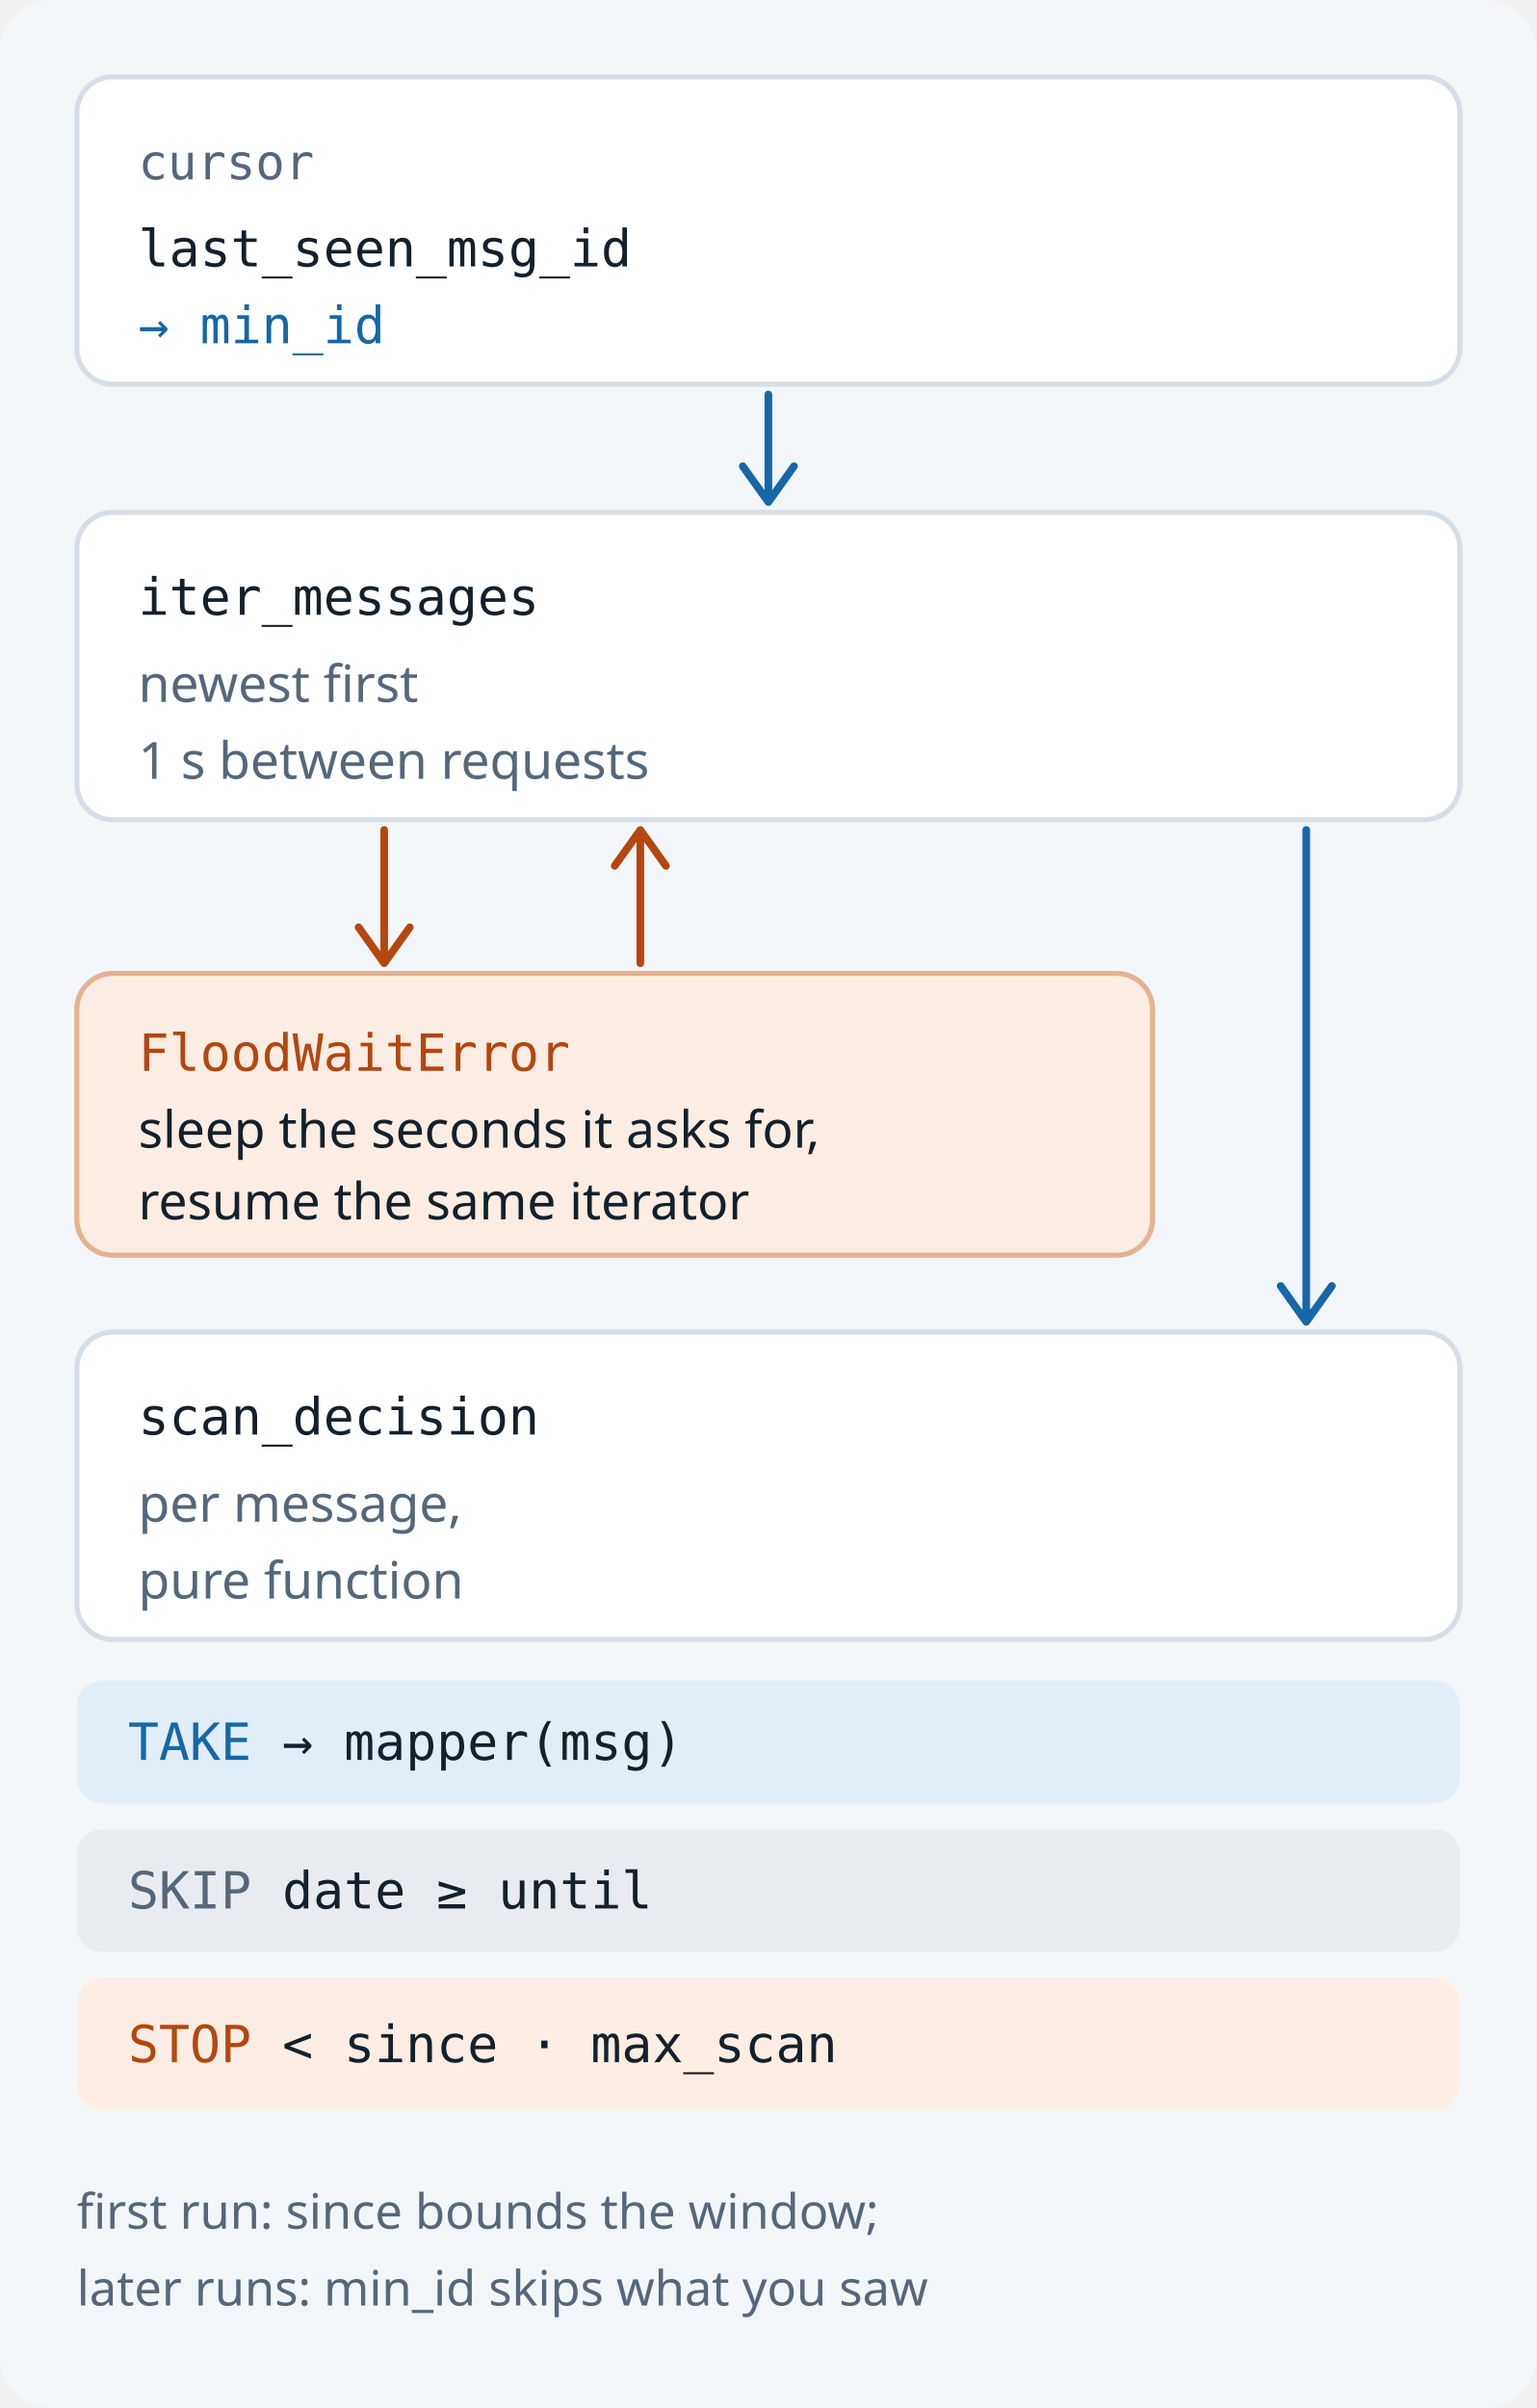
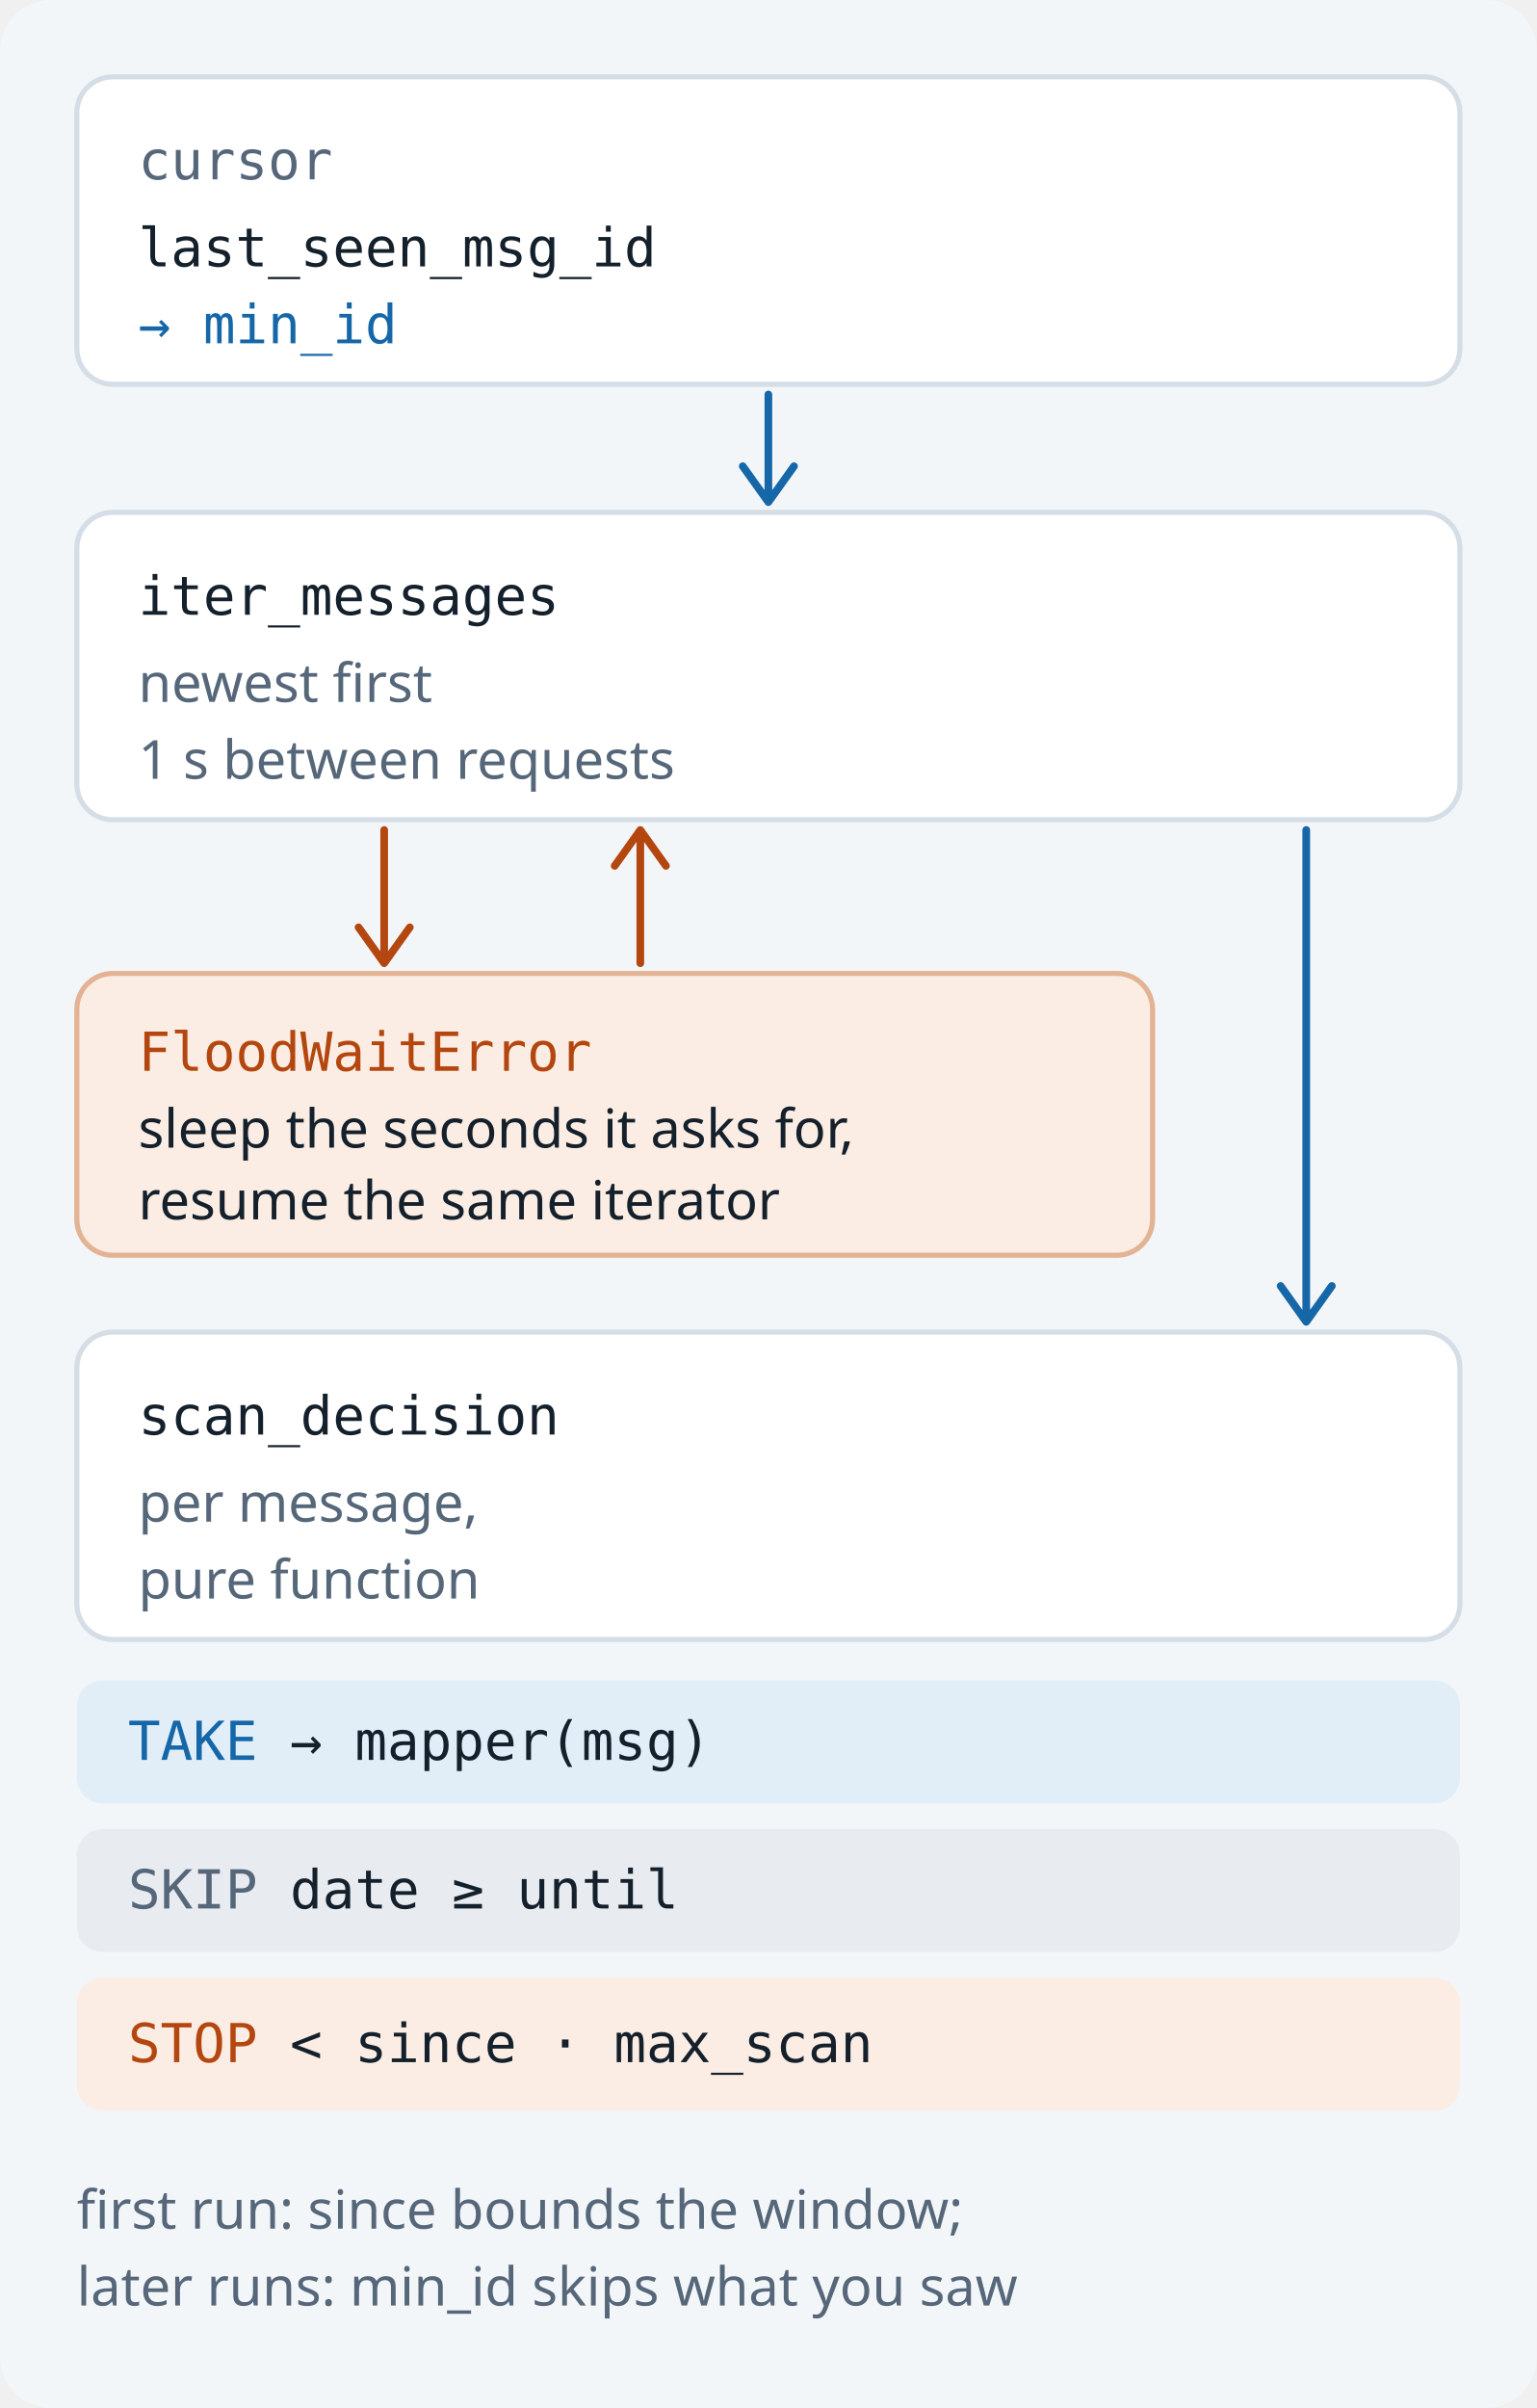
<svg xmlns="http://www.w3.org/2000/svg" width="600" height="940" viewBox="0 0 600 940" role="img" aria-labelledby="t d">
  <style>
    .sans { font-family: -apple-system, BlinkMacSystemFont, "Segoe UI", "Noto Sans", sans-serif; }
    .mono { font-family: ui-monospace, SFMono-Regular, Menlo, Consolas, "DejaVu Sans Mono", monospace; }
    .bg { fill: #F3F6F9; } .card { fill: #FFFFFF; stroke: #D5DEE6; } .warn { fill: #FBEDE3; stroke: #E3B394; }
    .fg { fill: #14202B; } .muted { fill: #56677A; } .pri { fill: #1667A8; } .acc { fill: #B4470F; }
    .take { fill: #E1EEF8; } .skip { fill: #E8ECF0; } .stop { fill: #FBEDE3; }
    .ln { stroke: #1667A8; } .lnw { stroke: #B4470F; }
    @media (prefers-color-scheme: dark) {
      .bg { fill: #0F161D; } .card { fill: #16202A; stroke: #2A3846; } .warn { fill: #2E2016; stroke: #6E4426; }
      .fg { fill: #E3EAF1; } .muted { fill: #98A8B8; } .pri { fill: #6CBCF2; } .acc { fill: #F29A62; }
      .take { fill: #1C3247; } .skip { fill: #212C37; } .stop { fill: #2E2016; }
      .ln { stroke: #6CBCF2; } .lnw { stroke: #F29A62; }
    }
  </style>
  <rect class="bg" width="600" height="940" rx="20" />
  <g id="cursor">
    <rect class="card" x="30" y="30" width="540" height="120" rx="14" stroke-width="2" />
-     <text x="54" y="70" class="mono muted" font-size="19">cursor</text>
-     <text x="54" y="104" class="mono fg" font-size="20">last_seen_msg_id</text>
-     <text x="54" y="134" class="mono pri" font-size="20">→ min_id</text>
+     <text x="54" y="70" class="mono muted" font-size="21">cursor</text>
+     <text x="54" y="104" class="mono fg" font-size="21">last_seen_msg_id</text>
+     <text x="54" y="134" class="mono pri" font-size="21">→ min_id</text>
  </g>
  <path class="ln" d="M300 154 V192 M290 182 L300 196 L310 182" fill="none" stroke-width="3" stroke-linecap="round" stroke-linejoin="round" />
  <g id="iterate">
    <rect class="card" x="30" y="200" width="540" height="120" rx="14" stroke-width="2" />
-     <text x="54" y="240" class="mono fg" font-size="20">iter_messages</text>
-     <text x="54" y="274" class="sans muted" font-size="20">newest first</text>
-     <text x="54" y="304" class="sans muted" font-size="20">1 s between requests</text>
+     <text x="54" y="240" class="mono fg" font-size="21">iter_messages</text>
+     <text x="54" y="274" class="sans muted" font-size="21">newest first</text>
+     <text x="54" y="304" class="sans muted" font-size="21">1 s between requests</text>
  </g>
  <path class="ln" d="M510 324 V512 M500 502 L510 516 L520 502" fill="none" stroke-width="3" stroke-linecap="round" stroke-linejoin="round" />
  <g id="flood">
    <path class="lnw" d="M150 324 V372 M140 362 L150 376 L160 362" fill="none" stroke-width="3" stroke-linecap="round" stroke-linejoin="round" />
    <path class="lnw" d="M250 376 V328 M240 338 L250 324 L260 338" fill="none" stroke-width="3" stroke-linecap="round" stroke-linejoin="round" />
    <rect class="warn" x="30" y="380" width="420" height="110" rx="14" stroke-width="2" />
-     <text x="54" y="418" class="mono acc" font-size="20">FloodWaitError</text>
-     <text x="54" y="448" class="sans fg" font-size="20">sleep the seconds it asks for,</text>
-     <text x="54" y="476" class="sans fg" font-size="20">resume the same iterator</text>
+     <text x="54" y="418" class="mono acc" font-size="21">FloodWaitError</text>
+     <text x="54" y="448" class="sans fg" font-size="21">sleep the seconds it asks for,</text>
+     <text x="54" y="476" class="sans fg" font-size="21">resume the same iterator</text>
  </g>
  <g id="decide">
    <rect class="card" x="30" y="520" width="540" height="120" rx="14" stroke-width="2" />
-     <text x="54" y="560" class="mono fg" font-size="20">scan_decision</text>
-     <text x="54" y="594" class="sans muted" font-size="20">per message,</text>
-     <text x="54" y="624" class="sans muted" font-size="20">pure function</text>
+     <text x="54" y="560" class="mono fg" font-size="21">scan_decision</text>
+     <text x="54" y="594" class="sans muted" font-size="21">per message,</text>
+     <text x="54" y="624" class="sans muted" font-size="21">pure function</text>
    <rect class="take" x="30" y="656" width="540" height="48" rx="10" />
-     <text x="50" y="687" class="mono pri" font-size="20">TAKE <tspan class="fg">→ mapper(msg)</tspan>
+     <text x="50" y="687" class="mono pri" font-size="21">TAKE <tspan class="fg">→ mapper(msg)</tspan>
    </text>
    <rect class="skip" x="30" y="714" width="540" height="48" rx="10" />
-     <text x="50" y="745" class="mono muted" font-size="20">SKIP <tspan class="fg">date ≥ until</tspan>
+     <text x="50" y="745" class="mono muted" font-size="21">SKIP <tspan class="fg">date ≥ until</tspan>
    </text>
    <rect class="stop" x="30" y="772" width="540" height="52" rx="10" />
-     <text x="50" y="805" class="mono acc" font-size="20">STOP <tspan class="fg">&lt; since · max_scan</tspan>
+     <text x="50" y="805" class="mono acc" font-size="21">STOP <tspan class="fg">&lt; since · max_scan</tspan>
    </text>
  </g>
-   <text x="30" y="870" class="sans muted" font-size="19">first run: since bounds the window;</text>
-   <text x="30" y="900" class="sans muted" font-size="19">later runs: min_id skips what you saw</text>
+   <text x="30" y="870" class="sans muted" font-size="21">first run: since bounds the window;</text>
+   <text x="30" y="900" class="sans muted" font-size="21">later runs: min_id skips what you saw</text>
</svg>
